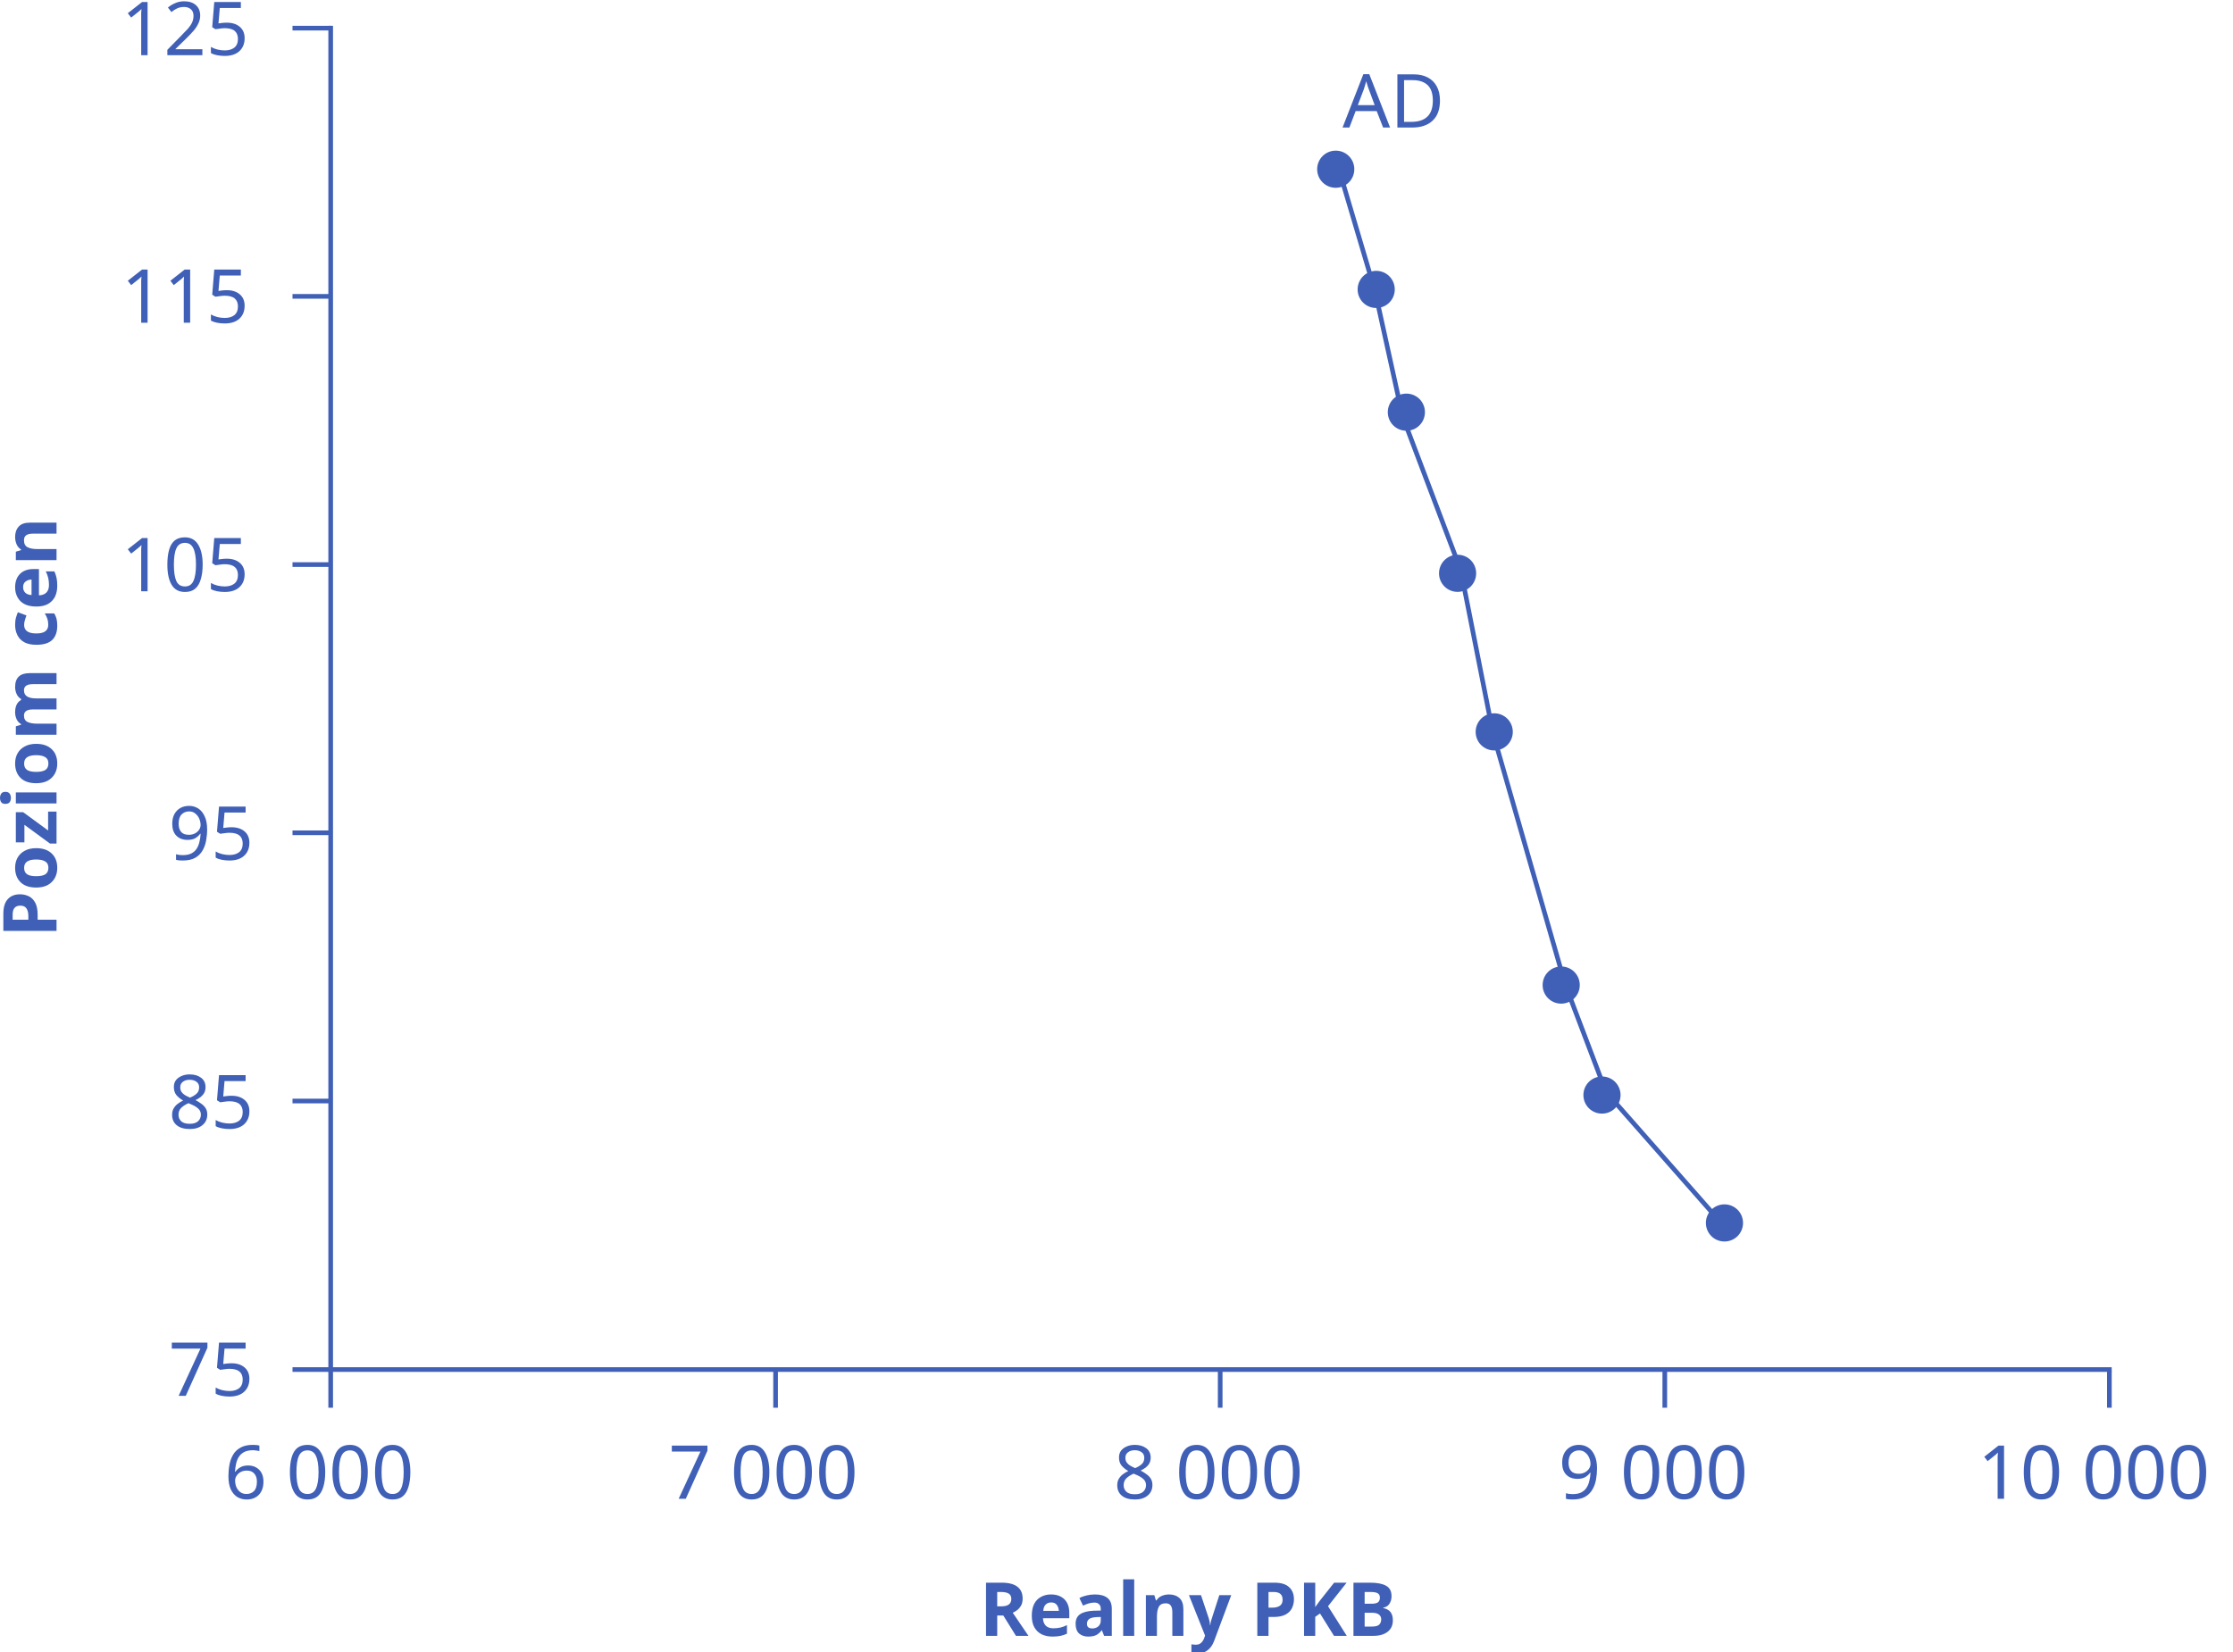
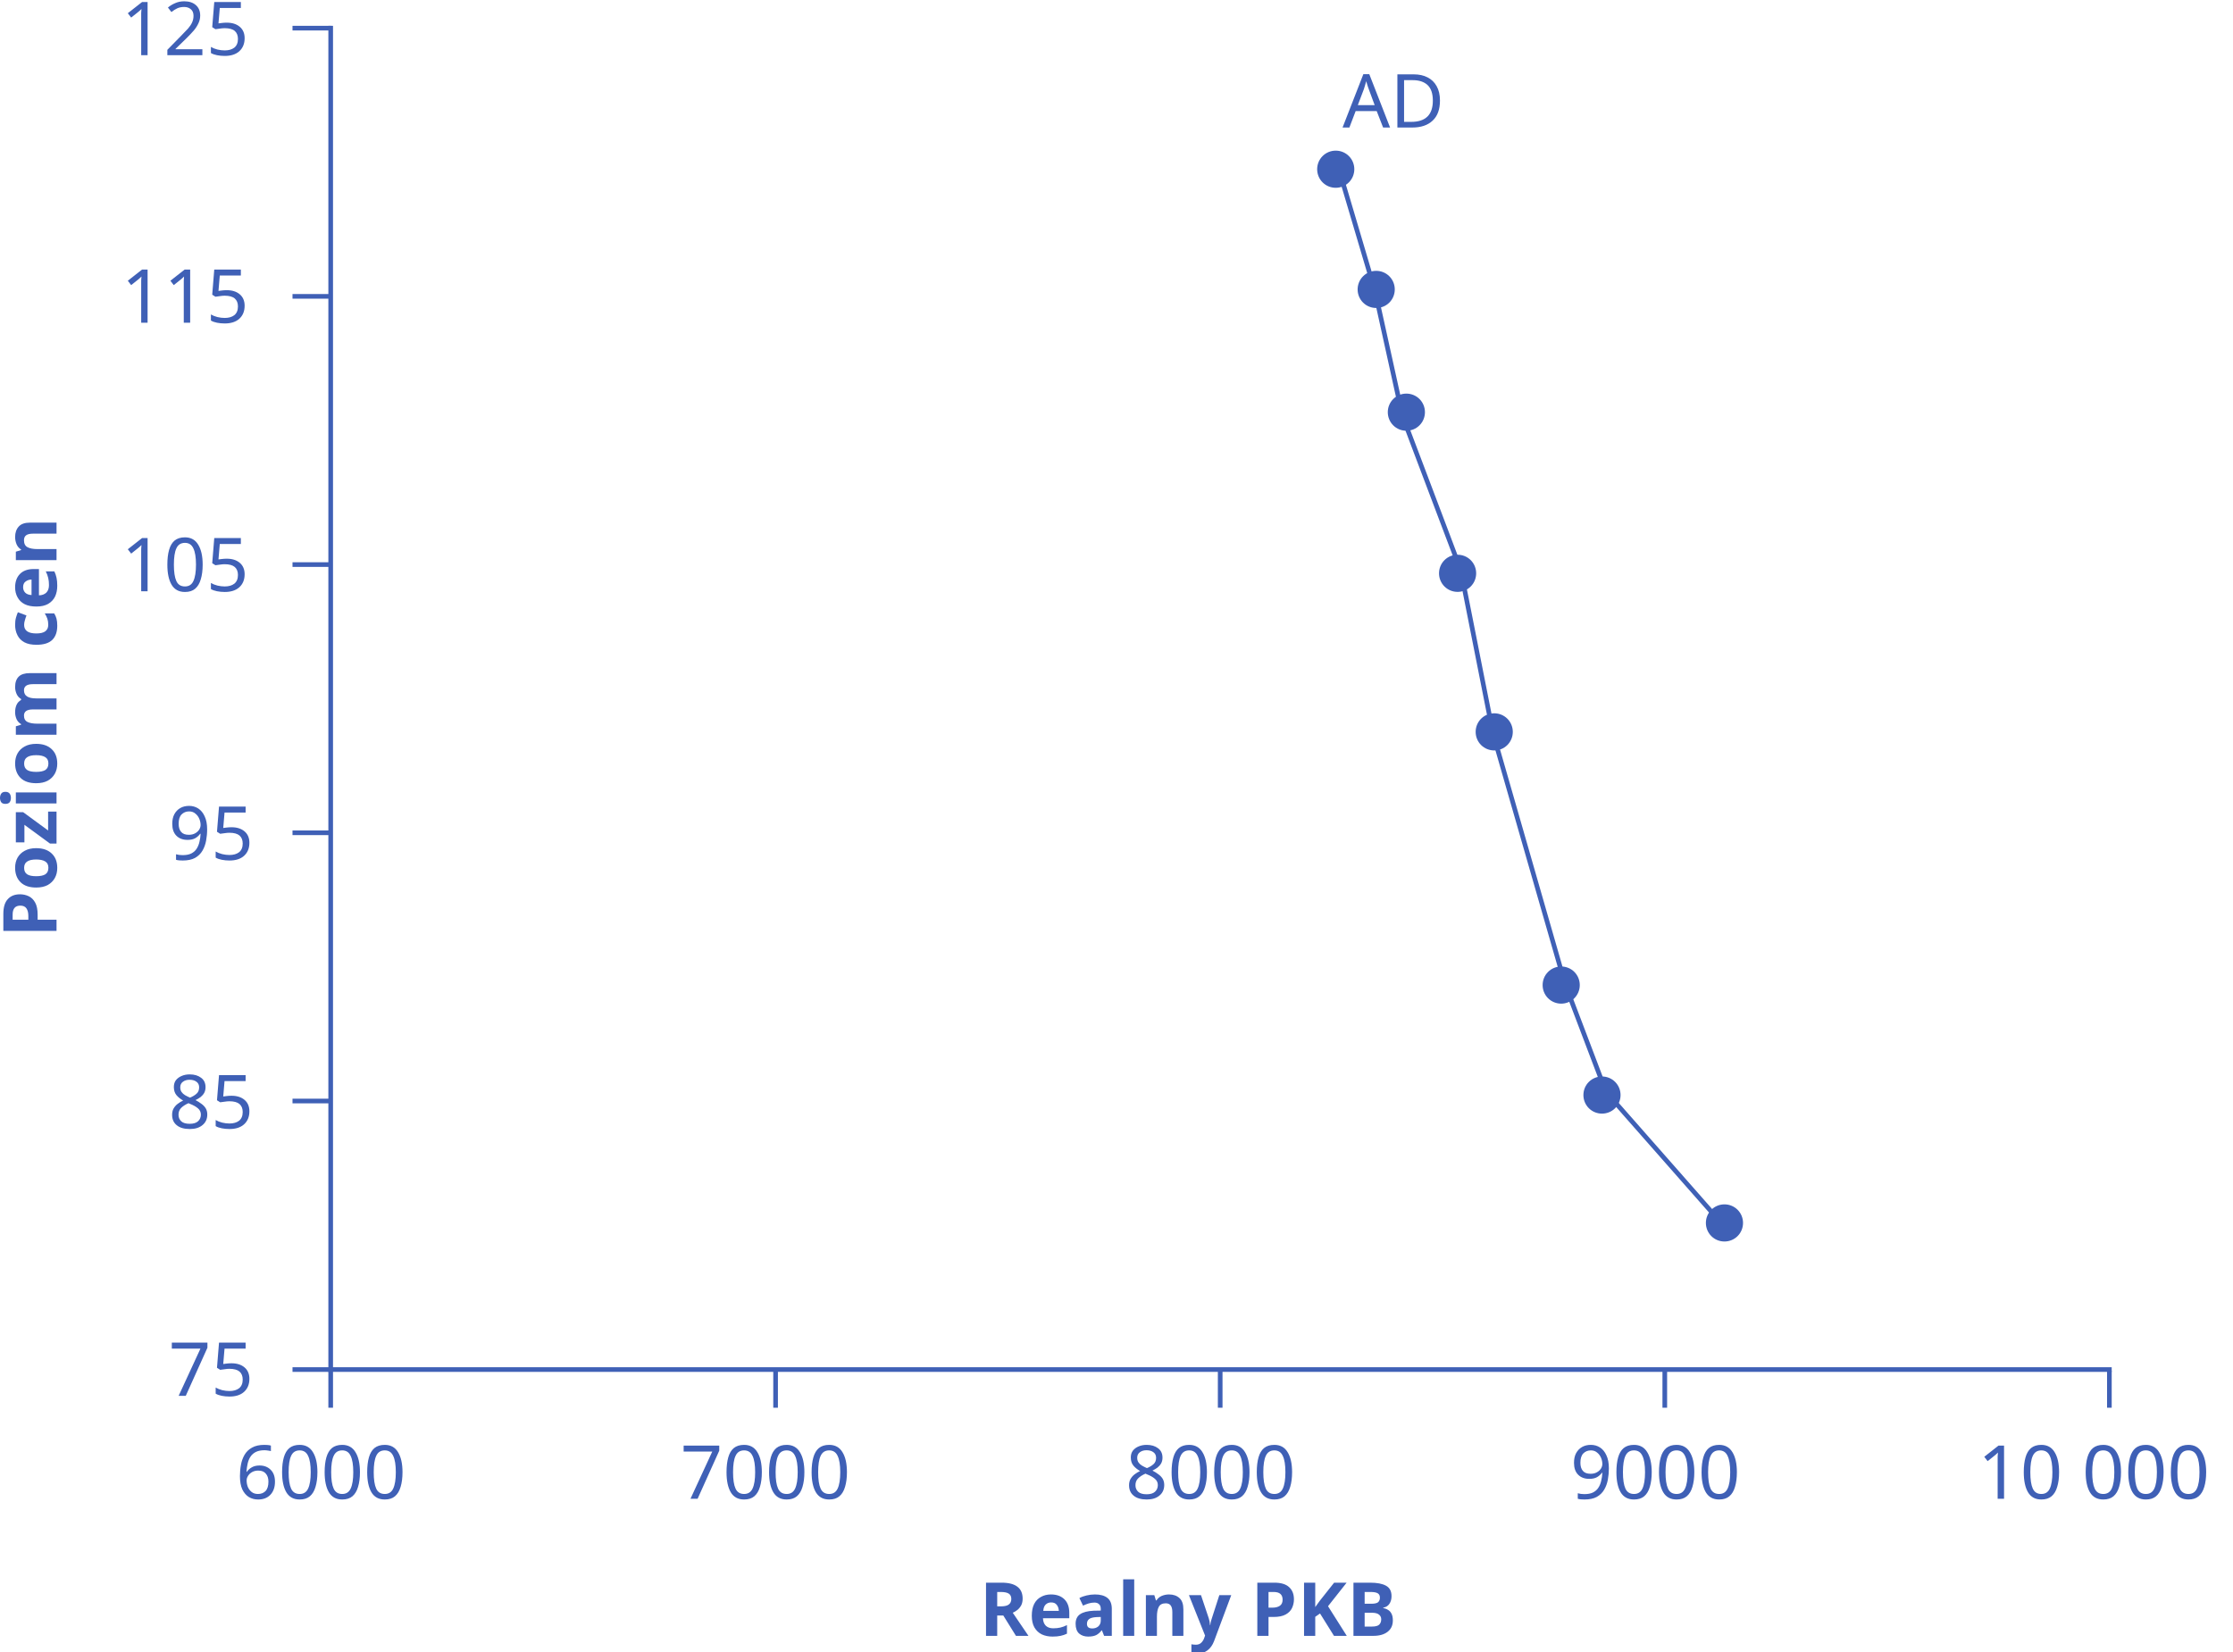
<svg xmlns="http://www.w3.org/2000/svg" version="1.1" id="svg16083" width="320.096" height="236.861" viewBox="0 0 320.096 236.861">
  <defs id="defs16087" />
  <g id="g16091" transform="matrix(1.333333,0,0,-1.333333,3.968752,236.2539)">
-     <g id="g1172">
+     <g id="g1">
      <path d="m 223.805,29.771 v -3.965" style="fill:none;stroke:#3f60b6;stroke-width:0.5;stroke-linecap:butt;stroke-linejoin:miter;stroke-miterlimit:4;stroke-dasharray:none;stroke-opacity:1" id="path16095" />
      <path d="m 176.006,29.771 v -3.965" style="fill:none;stroke:#3f60b6;stroke-width:0.5;stroke-linecap:butt;stroke-linejoin:miter;stroke-miterlimit:4;stroke-dasharray:none;stroke-opacity:1" id="path16097" />
      <path d="m 128.207,29.771 v -3.965" style="fill:none;stroke:#3f60b6;stroke-width:0.5;stroke-linecap:butt;stroke-linejoin:miter;stroke-miterlimit:4;stroke-dasharray:none;stroke-opacity:1" id="path16099" />
      <path d="m 80.408,29.771 v -3.965" style="fill:none;stroke:#3f60b6;stroke-width:0.5;stroke-linecap:butt;stroke-linejoin:miter;stroke-miterlimit:4;stroke-dasharray:none;stroke-opacity:1" id="path16101" />
      <path d="m 32.576,29.771 v -3.965" style="fill:none;stroke:#3f60b6;stroke-width:0.5;stroke-linecap:butt;stroke-linejoin:miter;stroke-miterlimit:4;stroke-dasharray:none;stroke-opacity:1" id="path16103" />
      <path d="m 28.471,174.165 h 4.176" style="fill:none;stroke:#3f60b6;stroke-width:0.5;stroke-linecap:butt;stroke-linejoin:miter;stroke-miterlimit:4;stroke-dasharray:none;stroke-opacity:1" id="path16105" />
      <path d="m 28.471,145.321 h 4.176" style="fill:none;stroke:#3f60b6;stroke-width:0.5;stroke-linecap:butt;stroke-linejoin:miter;stroke-miterlimit:4;stroke-dasharray:none;stroke-opacity:1" id="path16107" />
      <path d="m 28.471,87.634 h 4.176" style="fill:none;stroke:#3f60b6;stroke-width:0.5;stroke-linecap:butt;stroke-linejoin:miter;stroke-miterlimit:4;stroke-dasharray:none;stroke-opacity:1" id="path16109" />
      <path d="m 28.471,116.477 h 4.176" style="fill:none;stroke:#3f60b6;stroke-width:0.5;stroke-linecap:butt;stroke-linejoin:miter;stroke-miterlimit:4;stroke-dasharray:none;stroke-opacity:1" id="path16111" />
      <path d="M 224.055,29.911 H 32.576 V 174.415" style="fill:none;stroke:#3f60b6;stroke-width:0.5;stroke-linecap:butt;stroke-linejoin:miter;stroke-miterlimit:4;stroke-dasharray:none;stroke-opacity:1" id="path16113" />
      <path d="m 28.471,58.789 h 4.176" style="fill:none;stroke:#3f60b6;stroke-width:0.5;stroke-linecap:butt;stroke-linejoin:miter;stroke-miterlimit:4;stroke-dasharray:none;stroke-opacity:1" id="path16141" />
      <path d="m 28.471,29.911 h 4.176" style="fill:none;stroke:#3f60b6;stroke-width:0.5;stroke-linecap:butt;stroke-linejoin:miter;stroke-miterlimit:4;stroke-dasharray:none;stroke-opacity:1" id="path16151" />
      <path d="m 182.03,45.734 -12.342,14.026 -4.386,11.552 -7.75,26.953 -3.481,17.602 -6.24,16.503 -2.969,13.476 -4.074,13.752" style="fill:none;stroke:#3f60b6;stroke-width:0.5;stroke-linecap:butt;stroke-linejoin:miter;stroke-miterlimit:4;stroke-dasharray:none;stroke-opacity:1" id="path16159" />
      <path d="m 183.835,47.092 c 0.778,-0.777 0.778,-2.05 0,-2.828 -0.777,-0.777 -2.05,-0.777 -2.828,0 -0.777,0.778 -0.777,2.051 0,2.828 0.778,0.778 2.051,0.778 2.828,0" style="fill:#3f60b6;fill-opacity:1;fill-rule:nonzero;stroke:none;stroke-width:0.1" id="path16167" />
      <path d="m 170.668,60.844 c 0.778,-0.777 0.778,-2.05 0,-2.828 -0.777,-0.777 -2.05,-0.777 -2.828,0 -0.777,0.778 -0.777,2.051 0,2.828 0.778,0.778 2.051,0.778 2.828,0" style="fill:#3f60b6;fill-opacity:1;fill-rule:nonzero;stroke:none;stroke-width:0.1" id="path16169" />
      <path d="m 166.284,72.672 c 0.777,-0.778 0.777,-2.051 0,-2.829 -0.778,-0.777 -2.051,-0.777 -2.828,0 -0.778,0.778 -0.778,2.051 0,2.829 0.777,0.777 2.05,0.777 2.828,0" style="fill:#3f60b6;fill-opacity:1;fill-rule:nonzero;stroke:none;stroke-width:0.1" id="path16171" />
      <path d="m 159.083,99.9 c 0.778,-0.778 0.778,-2.05 0,-2.828 -0.777,-0.778 -2.05,-0.778 -2.828,0 -0.777,0.778 -0.777,2.05 0,2.828 0.778,0.778 2.051,0.778 2.828,0" style="fill:#3f60b6;fill-opacity:1;fill-rule:nonzero;stroke:none;stroke-width:0.1" id="path16173" />
      <path d="m 155.145,116.952 c 0.777,-0.778 0.777,-2.05 0,-2.828 -0.777,-0.778 -2.051,-0.778 -2.828,0 -0.777,0.778 -0.777,2.05 0,2.828 0.777,0.778 2.051,0.778 2.828,0" style="fill:#3f60b6;fill-opacity:1;fill-rule:nonzero;stroke:none;stroke-width:0.1" id="path16175" />
      <path d="m 149.637,134.279 c 0.778,-0.778 0.778,-2.05 0,-2.828 -0.777,-0.778 -2.051,-0.778 -2.828,0 -0.777,0.778 -0.777,2.05 0,2.828 0.777,0.778 2.051,0.778 2.828,0" style="fill:#3f60b6;fill-opacity:1;fill-rule:nonzero;stroke:none;stroke-width:0.1" id="path16177" />
      <path d="m 146.394,147.48 c 0.777,-0.777 0.777,-2.05 0,-2.827 -0.777,-0.778 -2.051,-0.778 -2.828,0 -0.777,0.777 -0.777,2.05 0,2.827 0.777,0.779 2.051,0.779 2.828,0" style="fill:#3f60b6;fill-opacity:1;fill-rule:nonzero;stroke:none;stroke-width:0.1" id="path16179" />
      <path d="m 142.044,160.407 c 0.778,-0.778 0.778,-2.05 0,-2.828 -0.777,-0.778 -2.05,-0.778 -2.828,0 -0.777,0.778 -0.777,2.05 0,2.828 0.778,0.778 2.051,0.778 2.828,0" style="fill:#3f60b6;fill-opacity:1;fill-rule:nonzero;stroke:none;stroke-width:0.1" id="path16181" />
      <text xml:space="preserve" transform="scale(1,-1)" style="font-variant:normal;font-weight:normal;font-size:8px;font-family:ArialMT;-inkscape-font-specification:ArialMT;writing-mode:lr-tb;fill:#3f60b6;fill-opacity:1;fill-rule:nonzero;stroke:none" id="text8085-3-06-4-0-2" x="102.314" y="-1.272">
        <tspan id="tspan8083-2-2-30-6-6" x="102.314" y="-1.272" style="font-style:normal;font-variant:normal;font-weight:bold;font-stretch:normal;font-family:sans-serif;-inkscape-font-specification:'sans-serif Bold'">Realny PKB</tspan>
      </text>
      <text xml:space="preserve" transform="matrix(0,1,1,0,0,0)" style="font-variant:normal;font-weight:normal;font-size:8px;font-family:ArialMT;-inkscape-font-specification:ArialMT;writing-mode:lr-tb;fill:#3f60b6;fill-opacity:1;fill-rule:nonzero;stroke:none" id="text8085-3-06-4-0-2-6" x="76.364" y="3.102">
        <tspan id="tspan8083-2-2-30-6-6-43" x="76.364" y="3.102" style="font-style:normal;font-variant:normal;font-weight:bold;font-stretch:normal;font-family:sans-serif;-inkscape-font-specification:'sans-serif Bold'">Poziom cen</tspan>
      </text>
      <text xml:space="preserve" transform="scale(1,-1)" style="font-variant:normal;font-weight:normal;font-size:8px;font-family:ArialMT;-inkscape-font-specification:ArialMT;writing-mode:lr-tb;fill:#3f60b6;fill-opacity:1;fill-rule:nonzero;stroke:none" id="text8085-3-06-4-0-2-9-94-1-3-1-5" x="141.365" y="-163.475">
        <tspan id="tspan8083-2-2-30-6-6-4-8-3-9-9-6" x="141.365" y="-163.475" style="font-style:normal;font-variant:normal;font-weight:normal;font-stretch:normal;font-family:sans-serif;-inkscape-font-specification:sans-serif">AD</tspan>
      </text>
-       <text xml:space="preserve" transform="scale(1,-1)" style="font-variant:normal;font-weight:normal;font-size:8px;font-family:ArialMT;-inkscape-font-specification:ArialMT;writing-mode:lr-tb;fill:#3f60b6;fill-opacity:1;fill-rule:nonzero;stroke:none" id="text8085-3-06-4-0-2-9-7-0-9-1" x="116.75" y="-16.013">
-         <tspan id="tspan8083-2-2-30-6-6-4-1-6-8-4" x="116.75" y="-16.013" style="font-style:normal;font-variant:normal;font-weight:normal;font-stretch:normal;font-family:sans-serif;-inkscape-font-specification:sans-serif">8 000</tspan>
+       <text xml:space="preserve" transform="scale(1,-1)" style="font-variant:normal;font-weight:normal;font-size:8px;font-family:ArialMT;-inkscape-font-specification:ArialMT;writing-mode:lr-tb;fill:#3f60b6;fill-opacity:1;fill-rule:nonzero;stroke:none" id="text8085-3-06-4-0-2-9-7-0-9-1" x="118.021" y="-16.013">
+         <tspan id="tspan8083-2-2-30-6-6-4-1-6-8-4" x="118.021" y="-16.013" style="font-style:normal;font-variant:normal;font-weight:normal;font-stretch:normal;font-family:sans-serif;-inkscape-font-specification:sans-serif">8000</tspan>
      </text>
      <text xml:space="preserve" transform="scale(1,-1)" style="font-variant:normal;font-weight:normal;font-size:8px;font-family:ArialMT;-inkscape-font-specification:ArialMT;writing-mode:lr-tb;fill:#3f60b6;fill-opacity:1;fill-rule:nonzero;stroke:none" id="text8085-3-06-4-0-2-9-97-29-7-9" x="209.635" y="-16.013">
        <tspan id="tspan8083-2-2-30-6-6-4-76-9-2-1" x="209.635" y="-16.013" style="font-style:normal;font-variant:normal;font-weight:normal;font-stretch:normal;font-family:sans-serif;-inkscape-font-specification:sans-serif">10 000</tspan>
      </text>
      <text xml:space="preserve" transform="scale(1,-1)" style="font-variant:normal;font-weight:normal;font-size:8px;font-family:ArialMT;-inkscape-font-specification:ArialMT;writing-mode:lr-tb;fill:#3f60b6;fill-opacity:1;fill-rule:nonzero;stroke:none" id="text8085-3-06-4-0-2-9-97-29-7-9-3" x="15.136" y="-27.086">
        <tspan id="tspan8083-2-2-30-6-6-4-76-9-2-1-6" x="15.136" y="-27.086" style="font-style:normal;font-variant:normal;font-weight:normal;font-stretch:normal;font-family:sans-serif;-inkscape-font-specification:sans-serif">75</tspan>
      </text>
      <text xml:space="preserve" transform="scale(1,-1)" style="font-variant:normal;font-weight:normal;font-size:8px;font-family:ArialMT;-inkscape-font-specification:ArialMT;writing-mode:lr-tb;fill:#3f60b6;fill-opacity:1;fill-rule:nonzero;stroke:none" id="text8085-3-06-4-0-2-9-97-29-7-9-7" x="15.136" y="-55.856">
        <tspan id="tspan8083-2-2-30-6-6-4-76-9-2-1-5" x="15.136" y="-55.856" style="font-style:normal;font-variant:normal;font-weight:normal;font-stretch:normal;font-family:sans-serif;-inkscape-font-specification:sans-serif">85</tspan>
      </text>
      <text xml:space="preserve" transform="scale(1,-1)" style="font-variant:normal;font-weight:normal;font-size:8px;font-family:ArialMT;-inkscape-font-specification:ArialMT;writing-mode:lr-tb;fill:#3f60b6;fill-opacity:1;fill-rule:nonzero;stroke:none" id="text8085-3-06-4-0-2-9-97-29-7-9-35" x="15.136" y="-84.731">
        <tspan id="tspan8083-2-2-30-6-6-4-76-9-2-1-62" x="15.136" y="-84.731" style="font-style:normal;font-variant:normal;font-weight:normal;font-stretch:normal;font-family:sans-serif;-inkscape-font-specification:sans-serif">95</tspan>
      </text>
      <text xml:space="preserve" transform="scale(1,-1)" style="font-variant:normal;font-weight:normal;font-size:8px;font-family:ArialMT;-inkscape-font-specification:ArialMT;writing-mode:lr-tb;fill:#3f60b6;fill-opacity:1;fill-rule:nonzero;stroke:none" id="text8085-3-06-4-0-2-9-97-29-7-9-9" x="10.046" y="-113.607">
        <tspan id="tspan8083-2-2-30-6-6-4-76-9-2-1-1" x="10.046" y="-113.607" style="font-style:normal;font-variant:normal;font-weight:normal;font-stretch:normal;font-family:sans-serif;-inkscape-font-specification:sans-serif">105</tspan>
      </text>
      <text xml:space="preserve" transform="scale(1,-1)" style="font-variant:normal;font-weight:normal;font-size:8px;font-family:ArialMT;-inkscape-font-specification:ArialMT;writing-mode:lr-tb;fill:#3f60b6;fill-opacity:1;fill-rule:nonzero;stroke:none" id="text8085-3-06-4-0-2-9-97-29-7-9-2" x="10.046" y="-142.483">
        <tspan id="tspan8083-2-2-30-6-6-4-76-9-2-1-7" x="10.046" y="-142.483" style="font-style:normal;font-variant:normal;font-weight:normal;font-stretch:normal;font-family:sans-serif;-inkscape-font-specification:sans-serif">115</tspan>
      </text>
      <text xml:space="preserve" transform="scale(1,-1)" style="font-variant:normal;font-weight:normal;font-size:8px;font-family:ArialMT;-inkscape-font-specification:ArialMT;writing-mode:lr-tb;fill:#3f60b6;fill-opacity:1;fill-rule:nonzero;stroke:none" id="text8085-3-06-4-0-2-9-97-29-7-9-0" x="10.046" y="-171.253">
        <tspan id="tspan8083-2-2-30-6-6-4-76-9-2-1-9" x="10.046" y="-171.253" style="font-style:normal;font-variant:normal;font-weight:normal;font-stretch:normal;font-family:sans-serif;-inkscape-font-specification:sans-serif">125</tspan>
      </text>
-       <text xml:space="preserve" transform="scale(1,-1)" style="font-variant:normal;font-weight:normal;font-size:8px;font-family:ArialMT;-inkscape-font-specification:ArialMT;writing-mode:lr-tb;fill:#3f60b6;fill-opacity:1;fill-rule:nonzero;stroke:none" id="text8085-3-06-4-0-2-9-7-0-1-0-0" x="164.568" y="-16.013">
-         <tspan id="tspan8083-2-2-30-6-6-4-1-6-1-2-7" x="164.568" y="-16.013" style="font-style:normal;font-variant:normal;font-weight:normal;font-stretch:normal;font-family:sans-serif;-inkscape-font-specification:sans-serif">9 000</tspan>
+       <text xml:space="preserve" transform="scale(1,-1)" style="font-variant:normal;font-weight:normal;font-size:8px;font-family:ArialMT;-inkscape-font-specification:ArialMT;writing-mode:lr-tb;fill:#3f60b6;fill-opacity:1;fill-rule:nonzero;stroke:none" id="text8085-3-06-4-0-2-9-7-0-1-0-0" x="165.84" y="-16.013">
+         <tspan id="tspan8083-2-2-30-6-6-4-1-6-1-2-7" x="165.84" y="-16.013" style="font-style:normal;font-variant:normal;font-weight:normal;font-stretch:normal;font-family:sans-serif;-inkscape-font-specification:sans-serif">9000</tspan>
      </text>
-       <text xml:space="preserve" transform="scale(1,-1)" style="font-variant:normal;font-weight:normal;font-size:8px;font-family:ArialMT;-inkscape-font-specification:ArialMT;writing-mode:lr-tb;fill:#3f60b6;fill-opacity:1;fill-rule:nonzero;stroke:none" id="text8085-3-06-4-0-2-9-94-1-3-2" x="21.145" y="-16.013">
-         <tspan id="tspan8083-2-2-30-6-6-4-8-3-9-1" x="21.145" y="-16.013" style="font-style:normal;font-variant:normal;font-weight:normal;font-stretch:normal;font-family:sans-serif;-inkscape-font-specification:sans-serif">6 000</tspan>
+       <text xml:space="preserve" transform="scale(1,-1)" style="font-variant:normal;font-weight:normal;font-size:8px;font-family:ArialMT;-inkscape-font-specification:ArialMT;writing-mode:lr-tb;fill:#3f60b6;fill-opacity:1;fill-rule:nonzero;stroke:none" id="text8085-3-06-4-0-2-9-94-1-3-2" x="22.383" y="-16.013">
+         <tspan id="tspan8083-2-2-30-6-6-4-8-3-9-1" x="22.383" y="-16.013" style="font-style:normal;font-variant:normal;font-weight:normal;font-stretch:normal;font-family:sans-serif;-inkscape-font-specification:sans-serif">6000</tspan>
      </text>
-       <text xml:space="preserve" transform="scale(1,-1)" style="font-variant:normal;font-weight:normal;font-size:8px;font-family:ArialMT;-inkscape-font-specification:ArialMT;writing-mode:lr-tb;fill:#3f60b6;fill-opacity:1;fill-rule:nonzero;stroke:none" id="text8085-3-06-4-0-2-9-94-1-3-1-59" x="68.895" y="-16.013">
-         <tspan id="tspan8083-2-2-30-6-6-4-8-3-9-9-9" x="68.895" y="-16.013" style="font-style:normal;font-variant:normal;font-weight:normal;font-stretch:normal;font-family:sans-serif;-inkscape-font-specification:sans-serif">7 000</tspan>
+       <text xml:space="preserve" transform="scale(1,-1)" style="font-variant:normal;font-weight:normal;font-size:8px;font-family:ArialMT;-inkscape-font-specification:ArialMT;writing-mode:lr-tb;fill:#3f60b6;fill-opacity:1;fill-rule:nonzero;stroke:none" id="text8085-3-06-4-0-2-9-94-1-3-1-59" x="70.166" y="-16.013">
+         <tspan id="tspan8083-2-2-30-6-6-4-8-3-9-9-9" x="70.166" y="-16.013" style="font-style:normal;font-variant:normal;font-weight:normal;font-stretch:normal;font-family:sans-serif;-inkscape-font-specification:sans-serif">7000</tspan>
      </text>
    </g>
  </g>
</svg>
